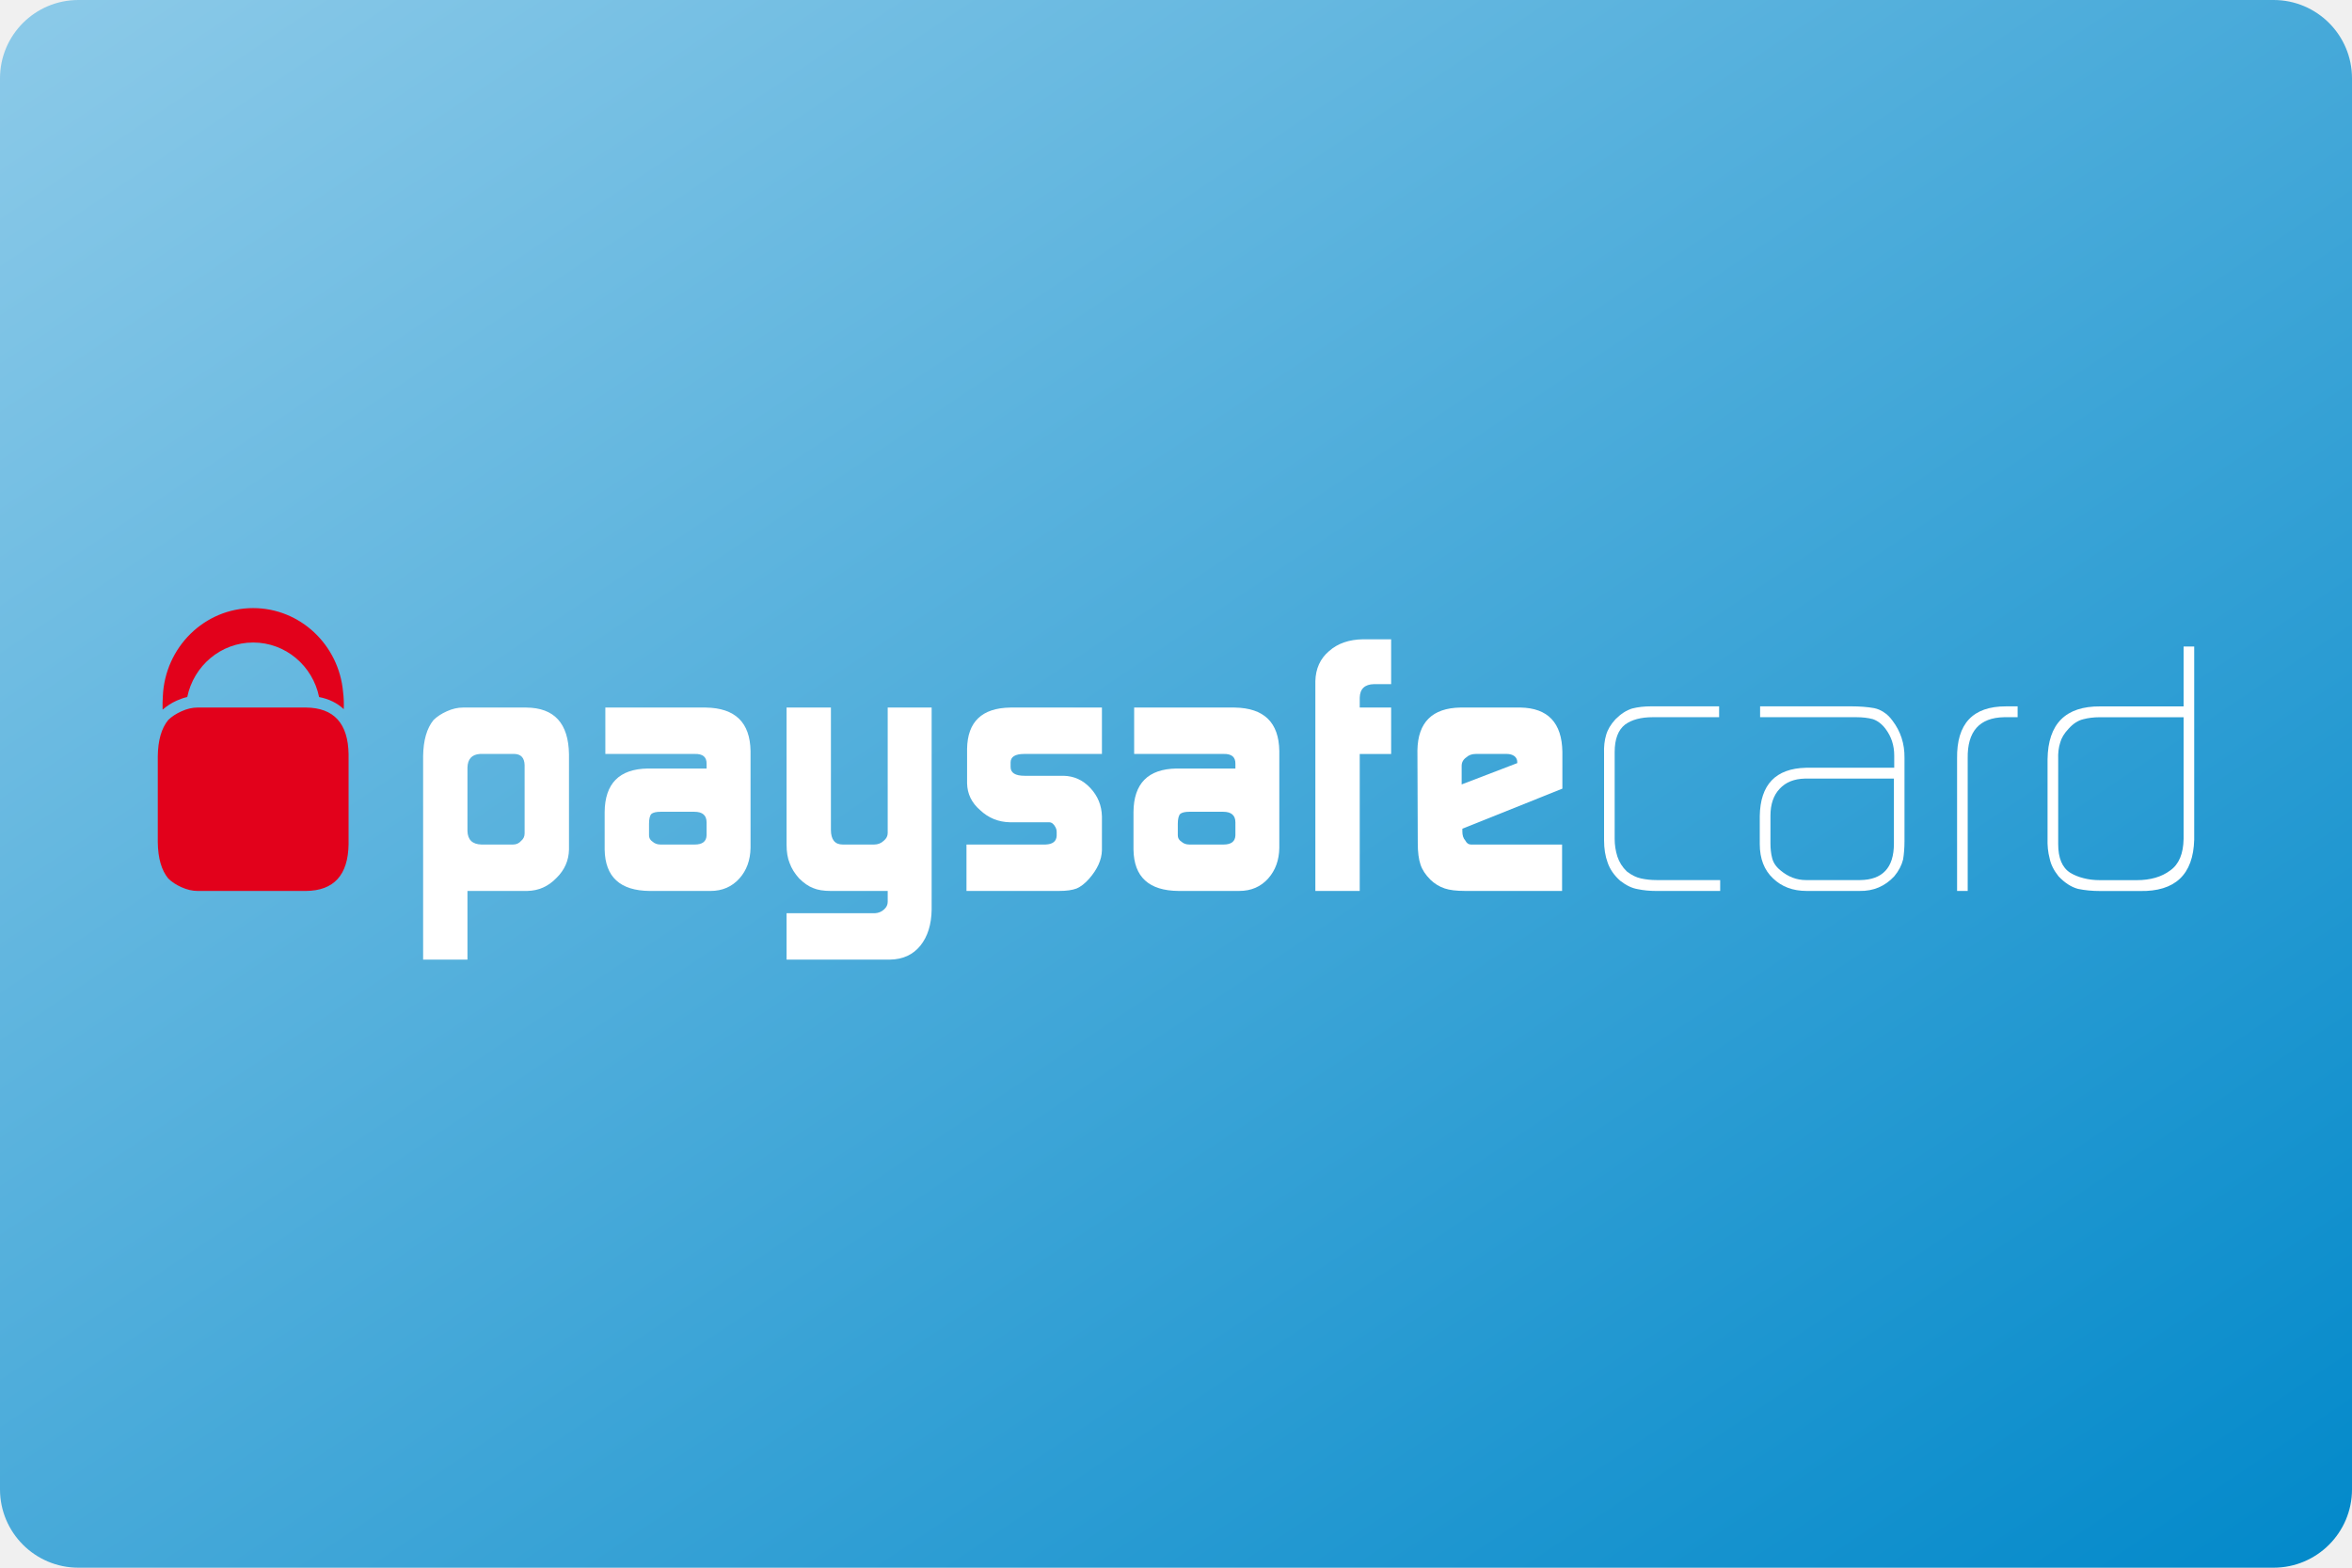
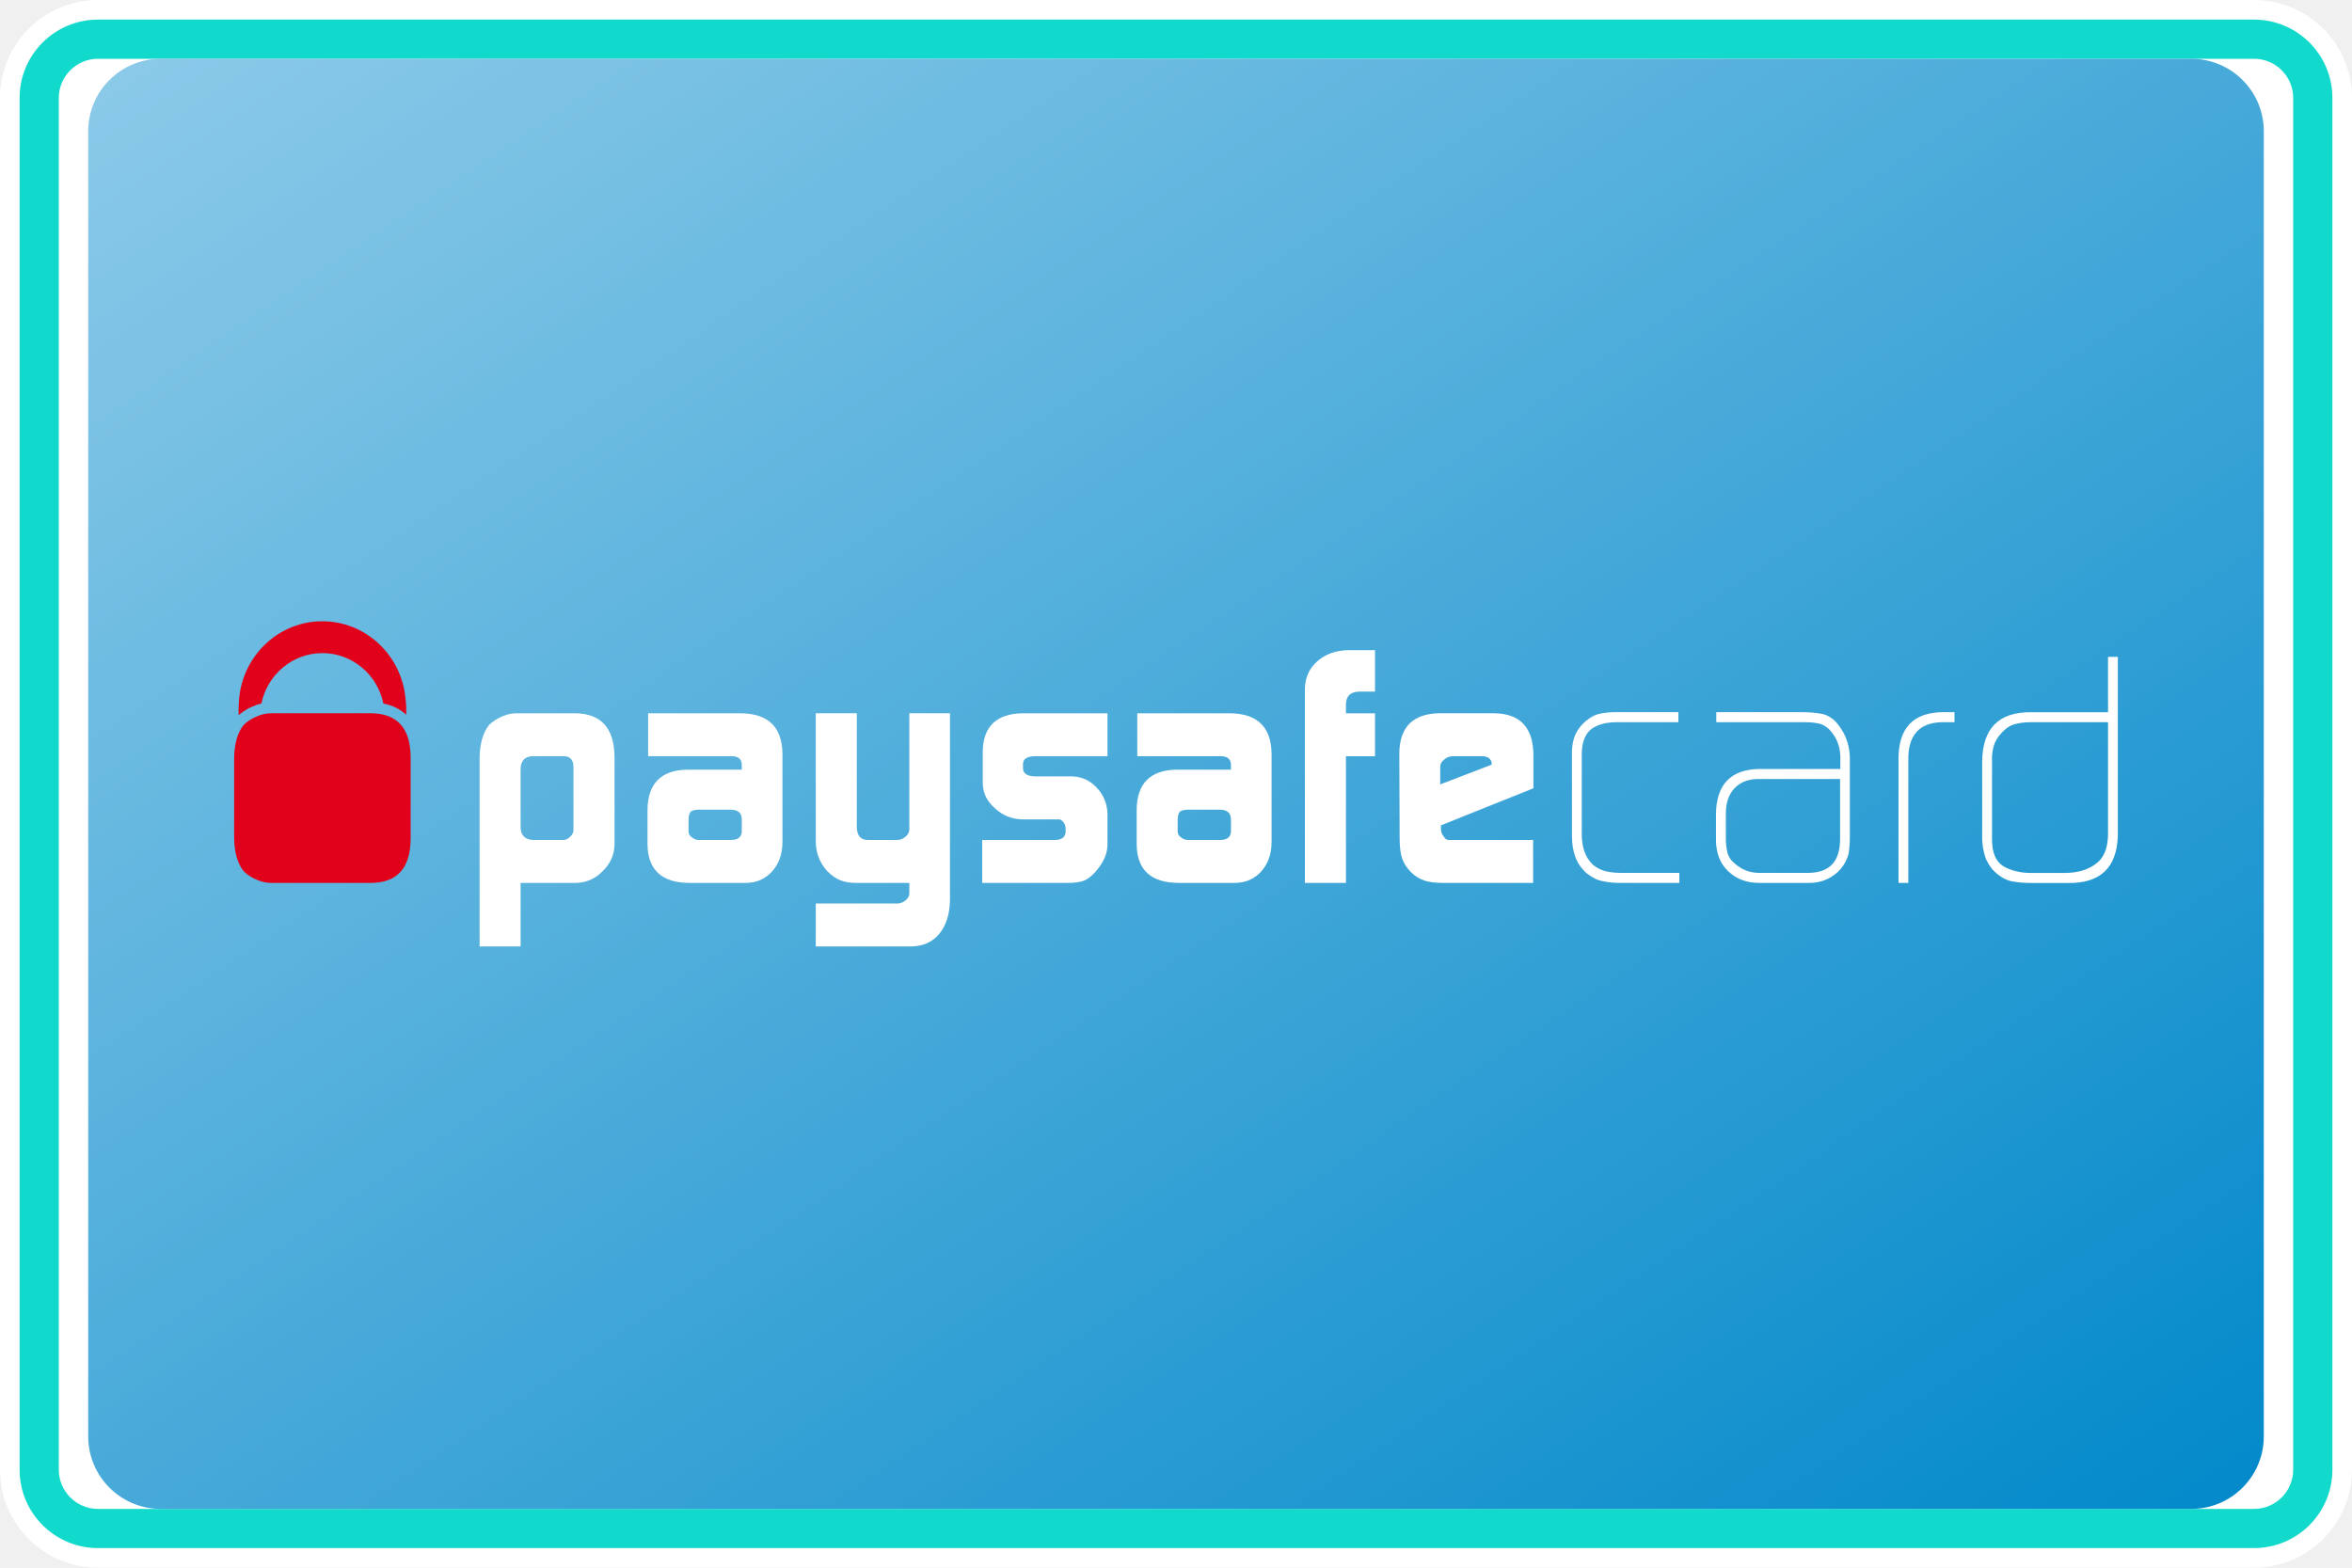
- <svg xmlns="http://www.w3.org/2000/svg" width="120" height="80" viewBox="0 0 120 80" fill="none">
-   <rect width="120" height="80" rx="4" fill="url(#paint0_linear_829_5533)" />
-   <path fill-rule="evenodd" clip-rule="evenodd" d="M84.502 45.466C84.159 45.466 83.847 45.434 83.563 45.375C83.266 45.326 82.97 45.184 82.667 44.948C82.356 44.672 82.141 44.364 82.024 44.022C81.9 43.686 81.84 43.307 81.84 42.879V38.459C81.827 38.099 81.862 37.782 81.945 37.509C82.022 37.233 82.181 36.966 82.423 36.704C82.698 36.428 82.979 36.245 83.276 36.155C83.561 36.082 83.883 36.045 84.243 36.045H87.71V36.599H84.323C83.726 36.599 83.255 36.724 82.912 36.975C82.56 37.248 82.381 37.719 82.381 38.383V42.806C82.381 43.117 82.427 43.419 82.52 43.711C82.616 43.999 82.773 44.25 83.001 44.47C83.247 44.661 83.493 44.78 83.732 44.829C83.982 44.884 84.249 44.911 84.533 44.911H87.764V45.466H84.502Z" fill="white" />
-   <path fill-rule="evenodd" clip-rule="evenodd" d="M97.168 42.916C97.168 43.272 97.142 43.585 97.097 43.859C97.022 44.158 96.873 44.447 96.644 44.72C96.169 45.23 95.581 45.478 94.879 45.465H92.176C91.474 45.465 90.904 45.252 90.463 44.826C90.013 44.405 89.784 43.821 89.784 43.071V41.647C89.808 40.039 90.594 39.216 92.142 39.179H96.644V38.555C96.644 38.042 96.499 37.592 96.208 37.204C96.023 36.953 95.805 36.786 95.558 36.699C95.308 36.632 95.026 36.599 94.713 36.599H89.801V36.045H94.457C94.883 36.045 95.269 36.075 95.617 36.136C95.796 36.172 95.959 36.242 96.111 36.345C96.269 36.443 96.418 36.587 96.555 36.775C96.973 37.324 97.177 37.957 97.168 38.67V42.916ZM96.628 39.732H92.082C91.538 39.745 91.112 39.916 90.804 40.246C90.486 40.581 90.329 41.042 90.329 41.626V43.036C90.329 43.311 90.357 43.56 90.415 43.785C90.472 44.022 90.615 44.233 90.841 44.416C91.234 44.748 91.668 44.911 92.143 44.911H94.897C96.048 44.899 96.628 44.281 96.628 43.054V39.732Z" fill="white" />
-   <path fill-rule="evenodd" clip-rule="evenodd" d="M102.252 36.599C100.99 36.623 100.369 37.324 100.393 38.703V45.465H99.851V38.706C99.826 36.931 100.654 36.046 102.338 36.046H102.94V36.599H102.252Z" fill="white" />
-   <path fill-rule="evenodd" clip-rule="evenodd" d="M111.949 42.847C111.902 44.632 110.974 45.506 109.169 45.469H107.161C106.736 45.469 106.357 45.431 106.021 45.36C105.676 45.268 105.346 45.054 105.028 44.719C104.788 44.419 104.635 44.116 104.573 43.804C104.49 43.494 104.454 43.148 104.467 42.771V38.747C104.49 36.935 105.387 36.034 107.157 36.048H111.408V32.993H111.949V42.847ZM111.408 36.601H107.124C106.815 36.601 106.538 36.637 106.289 36.703C106.028 36.764 105.775 36.925 105.54 37.188C105.314 37.427 105.172 37.664 105.111 37.901C105.033 38.14 104.997 38.427 105.01 38.761V43.073C105.01 43.79 105.213 44.278 105.627 44.539C105.83 44.661 106.054 44.752 106.305 44.814C106.556 44.881 106.834 44.915 107.141 44.915H109.014C109.713 44.915 110.286 44.751 110.726 44.419C111.168 44.109 111.393 43.573 111.408 42.81V36.601Z" fill="white" />
-   <path fill-rule="evenodd" clip-rule="evenodd" d="M21.588 38.585C21.6 37.778 21.776 37.163 22.119 36.743C22.298 36.567 22.523 36.42 22.796 36.298C23.079 36.169 23.354 36.107 23.621 36.107H26.855C28.282 36.119 29.006 36.914 29.03 38.492V43.353C29.019 43.913 28.804 44.4 28.386 44.807C27.974 45.235 27.482 45.453 26.908 45.465H23.85V48.969H21.588V38.585ZM26.766 39.043C26.755 38.677 26.585 38.486 26.254 38.474H24.493C24.075 38.5 23.861 38.733 23.85 39.171V42.401C23.861 42.853 24.098 43.083 24.562 43.097H26.177C26.344 43.097 26.483 43.034 26.595 42.904C26.71 42.807 26.766 42.682 26.766 42.528V39.043Z" fill="white" />
-   <path fill-rule="evenodd" clip-rule="evenodd" d="M36.05 38.986C36.061 38.632 35.86 38.463 35.441 38.474H30.885V36.107H36.016C37.509 36.131 38.268 36.867 38.293 38.319V43.272C38.281 43.899 38.093 44.415 37.727 44.826C37.345 45.252 36.853 45.466 36.249 45.466H33.148C31.639 45.453 30.874 44.751 30.85 43.355V41.443C30.862 39.985 31.593 39.244 33.041 39.218H36.05V38.986ZM33.113 42.629C33.113 42.764 33.174 42.871 33.294 42.95C33.401 43.047 33.535 43.097 33.704 43.097H35.442C35.835 43.097 36.039 42.942 36.05 42.629V41.967C36.05 41.606 35.843 41.425 35.425 41.425H33.704C33.478 41.425 33.322 41.463 33.235 41.535C33.154 41.621 33.113 41.79 33.113 42.04V42.629Z" fill="white" />
-   <path fill-rule="evenodd" clip-rule="evenodd" d="M44.648 46.602C44.827 46.59 44.982 46.524 45.108 46.407C45.23 46.297 45.291 46.171 45.291 46.027V45.466H42.394C42.016 45.466 41.714 45.416 41.488 45.319C41.251 45.23 41.013 45.064 40.775 44.829C40.548 44.579 40.386 44.318 40.288 44.045C40.184 43.797 40.131 43.478 40.131 43.097V36.106H42.394V42.346C42.394 42.847 42.595 43.097 43 43.097H44.597C44.787 43.097 44.952 43.034 45.09 42.904C45.224 42.795 45.291 42.665 45.291 42.511V36.106H47.533V46.42C47.521 47.183 47.329 47.794 46.958 48.257C46.581 48.721 46.068 48.958 45.413 48.969H40.131V46.602H44.648Z" fill="white" />
-   <path fill-rule="evenodd" clip-rule="evenodd" d="M49.31 43.097H53.341C53.71 43.084 53.901 42.934 53.912 42.645V42.433C53.912 42.371 53.894 42.303 53.86 42.229C53.769 42.05 53.659 41.961 53.527 41.961H51.528C50.936 41.949 50.429 41.741 50.004 41.339C49.574 40.968 49.353 40.511 49.341 39.975V38.209C49.364 36.831 50.098 36.13 51.546 36.107H56.221V38.474H52.261C51.794 38.474 51.561 38.619 51.561 38.909V39.139C51.561 39.439 51.8 39.589 52.277 39.589H54.269C54.8 39.602 55.252 39.809 55.63 40.212C56.011 40.62 56.208 41.103 56.221 41.665V43.392C56.208 43.878 55.989 44.362 55.565 44.846C55.357 45.082 55.146 45.245 54.935 45.338C54.716 45.423 54.419 45.465 54.039 45.465H49.31V43.097Z" fill="white" />
-   <path fill-rule="evenodd" clip-rule="evenodd" d="M63.031 38.986C63.041 38.632 62.838 38.463 62.421 38.474H57.865V36.107H62.996C64.49 36.13 65.248 36.867 65.271 38.319V43.272C65.26 43.899 65.07 44.415 64.707 44.826C64.327 45.252 63.833 45.465 63.229 45.465H60.127C58.618 45.453 57.852 44.751 57.831 43.355V41.443C57.841 39.985 58.571 39.243 60.021 39.218H63.031V38.986ZM60.092 42.629C60.092 42.764 60.153 42.871 60.276 42.95C60.38 43.047 60.516 43.097 60.683 43.097H62.423C62.817 43.097 63.019 42.942 63.031 42.629V41.967C63.031 41.606 62.821 41.425 62.405 41.425H60.683C60.457 41.425 60.302 41.463 60.215 41.535C60.135 41.621 60.092 41.79 60.092 42.04V42.629Z" fill="white" />
-   <path fill-rule="evenodd" clip-rule="evenodd" d="M67.11 34.763C67.125 34.124 67.356 33.611 67.809 33.226C68.249 32.835 68.825 32.635 69.54 32.623H70.977V34.911H70.106C69.628 34.922 69.384 35.155 69.374 35.606V36.107H70.977V38.477H69.374V45.467H67.11V34.763Z" fill="white" />
-   <path fill-rule="evenodd" clip-rule="evenodd" d="M74.61 42.29V42.436C74.61 42.627 74.658 42.777 74.756 42.886C74.828 43.026 74.923 43.097 75.05 43.097H79.698V45.465H74.756C74.306 45.465 73.954 45.422 73.706 45.337C73.434 45.245 73.191 45.096 72.978 44.89C72.729 44.639 72.56 44.384 72.475 44.121C72.382 43.848 72.335 43.484 72.335 43.032L72.317 38.292C72.341 36.859 73.075 36.13 74.519 36.106H77.567C78.977 36.13 79.691 36.885 79.713 38.372V40.245L74.61 42.29ZM77.411 38.942V38.887C77.411 38.765 77.363 38.662 77.265 38.585C77.159 38.51 77.03 38.474 76.876 38.474H75.3C75.099 38.474 74.936 38.532 74.81 38.65C74.653 38.759 74.574 38.903 74.574 39.081V40.03L77.411 38.942Z" fill="white" />
-   <path fill-rule="evenodd" clip-rule="evenodd" d="M15.609 36.106H10.084C9.818 36.106 9.543 36.169 9.259 36.298C8.986 36.421 8.76 36.567 8.582 36.743C8.238 37.163 8.062 37.777 8.05 38.584V42.986C8.062 43.795 8.238 44.408 8.582 44.827C8.76 45.005 8.986 45.153 9.259 45.275C9.543 45.402 9.818 45.466 10.084 45.466H15.609C17.036 45.453 17.762 44.655 17.785 43.079V38.493C17.762 36.914 17.036 36.12 15.609 36.106Z" fill="#E2011B" />
-   <path fill-rule="evenodd" clip-rule="evenodd" d="M9.022 35.75C9.199 35.67 9.378 35.608 9.554 35.569C9.881 33.981 11.262 32.788 12.918 32.788C14.574 32.788 15.956 33.982 16.281 35.571C16.79 35.669 17.21 35.879 17.538 36.19C17.551 35.885 17.54 35.591 17.504 35.314C17.294 32.914 15.319 31.031 12.911 31.031C10.431 31.031 8.413 33.033 8.308 35.536C8.293 35.752 8.289 35.977 8.296 36.213C8.504 36.035 8.742 35.874 9.022 35.75Z" fill="#E2011B" />
-   <defs>
-     <linearGradient id="paint0_linear_829_5533" x1="1.5" y1="1.5" x2="74.601" y2="110.459" gradientUnits="userSpaceOnUse">
-       <stop stop-color="#8AC9E8" />
-       <stop offset="1" stop-color="#0289CA" />
-     </linearGradient>
-   </defs>
+ <svg xmlns="http://www.w3.org/2000/svg" width="120" height="80" viewBox="0 0 120 80">
+   <rect width="120" height="80" rx="5" fill="#FFFFFF" />
+   <rect x="1" y="1" width="118" height="78" rx="4" fill="#11D9CC" />
+   <rect x="3" y="3" width="114" height="74" rx="2" fill="#FFFFFF" />
+   <svg fill="none" x="3" y="3" width="114" height="74" viewBox="0 0 120 80" preserveAspectRatio="xMidYMid meet">
+     <rect width="120" height="80" rx="4" fill="url(#paint0_linear_829_5533)" />
+     <path fill-rule="evenodd" clip-rule="evenodd" d="M84.502 45.466C84.159 45.466 83.847 45.434 83.563 45.375C83.266 45.326 82.97 45.184 82.667 44.948C82.356 44.672 82.141 44.364 82.024 44.022C81.9 43.686 81.84 43.307 81.84 42.879V38.459C81.827 38.099 81.862 37.782 81.945 37.509C82.022 37.233 82.181 36.966 82.423 36.704C82.698 36.428 82.979 36.245 83.276 36.155C83.561 36.082 83.883 36.045 84.243 36.045H87.71V36.599H84.323C83.726 36.599 83.255 36.724 82.912 36.975C82.56 37.248 82.381 37.719 82.381 38.383V42.806C82.381 43.117 82.427 43.419 82.52 43.711C82.616 43.999 82.773 44.25 83.001 44.47C83.247 44.661 83.493 44.78 83.732 44.829C83.982 44.884 84.249 44.911 84.533 44.911H87.764V45.466H84.502Z" fill="white" />
+     <path fill-rule="evenodd" clip-rule="evenodd" d="M97.168 42.916C97.168 43.272 97.142 43.585 97.097 43.859C97.022 44.158 96.873 44.447 96.644 44.72C96.169 45.23 95.581 45.478 94.879 45.465H92.176C91.474 45.465 90.904 45.252 90.463 44.826C90.013 44.405 89.784 43.821 89.784 43.071V41.647C89.808 40.039 90.594 39.216 92.142 39.179H96.644V38.555C96.644 38.042 96.499 37.592 96.208 37.204C96.023 36.953 95.805 36.786 95.558 36.699C95.308 36.632 95.026 36.599 94.713 36.599H89.801V36.045H94.457C94.883 36.045 95.269 36.075 95.617 36.136C95.796 36.172 95.959 36.242 96.111 36.345C96.269 36.443 96.418 36.587 96.555 36.775C96.973 37.324 97.177 37.957 97.168 38.67V42.916ZM96.628 39.732H92.082C91.538 39.745 91.112 39.916 90.804 40.246C90.486 40.581 90.329 41.042 90.329 41.626V43.036C90.329 43.311 90.357 43.56 90.415 43.785C90.472 44.022 90.615 44.233 90.841 44.416C91.234 44.748 91.668 44.911 92.143 44.911H94.897C96.048 44.899 96.628 44.281 96.628 43.054V39.732Z" fill="white" />
+     <path fill-rule="evenodd" clip-rule="evenodd" d="M102.252 36.599C100.99 36.623 100.369 37.324 100.393 38.703V45.465H99.851V38.706C99.826 36.931 100.654 36.046 102.338 36.046H102.94V36.599H102.252Z" fill="white" />
+     <path fill-rule="evenodd" clip-rule="evenodd" d="M111.949 42.847C111.902 44.632 110.974 45.506 109.169 45.469H107.161C106.736 45.469 106.357 45.431 106.021 45.36C105.676 45.268 105.346 45.054 105.028 44.719C104.788 44.419 104.635 44.116 104.573 43.804C104.49 43.494 104.454 43.148 104.467 42.771V38.747C104.49 36.935 105.387 36.034 107.157 36.048H111.408V32.993H111.949V42.847ZM111.408 36.601H107.124C106.815 36.601 106.538 36.637 106.289 36.703C106.028 36.764 105.775 36.925 105.54 37.188C105.314 37.427 105.172 37.664 105.111 37.901C105.033 38.14 104.997 38.427 105.01 38.761V43.073C105.01 43.79 105.213 44.278 105.627 44.539C105.83 44.661 106.054 44.752 106.305 44.814C106.556 44.881 106.834 44.915 107.141 44.915H109.014C109.713 44.915 110.286 44.751 110.726 44.419C111.168 44.109 111.393 43.573 111.408 42.81V36.601Z" fill="white" />
+     <path fill-rule="evenodd" clip-rule="evenodd" d="M21.588 38.585C21.6 37.778 21.776 37.163 22.119 36.743C22.298 36.567 22.523 36.42 22.796 36.298C23.079 36.169 23.354 36.107 23.621 36.107H26.855C28.282 36.119 29.006 36.914 29.03 38.492V43.353C29.019 43.913 28.804 44.4 28.386 44.807C27.974 45.235 27.482 45.453 26.908 45.465H23.85V48.969H21.588V38.585ZM26.766 39.043C26.755 38.677 26.585 38.486 26.254 38.474H24.493C24.075 38.5 23.861 38.733 23.85 39.171V42.401C23.861 42.853 24.098 43.083 24.562 43.097H26.177C26.344 43.097 26.483 43.034 26.595 42.904C26.71 42.807 26.766 42.682 26.766 42.528V39.043Z" fill="white" />
+     <path fill-rule="evenodd" clip-rule="evenodd" d="M36.05 38.986C36.061 38.632 35.86 38.463 35.441 38.474H30.885V36.107H36.016C37.509 36.131 38.268 36.867 38.293 38.319V43.272C38.281 43.899 38.093 44.415 37.727 44.826C37.345 45.252 36.853 45.466 36.249 45.466H33.148C31.639 45.453 30.874 44.751 30.85 43.355V41.443C30.862 39.985 31.593 39.244 33.041 39.218H36.05V38.986ZM33.113 42.629C33.113 42.764 33.174 42.871 33.294 42.95C33.401 43.047 33.535 43.097 33.704 43.097H35.442C35.835 43.097 36.039 42.942 36.05 42.629V41.967C36.05 41.606 35.843 41.425 35.425 41.425H33.704C33.478 41.425 33.322 41.463 33.235 41.535C33.154 41.621 33.113 41.79 33.113 42.04V42.629Z" fill="white" />
+     <path fill-rule="evenodd" clip-rule="evenodd" d="M44.648 46.602C44.827 46.59 44.982 46.524 45.108 46.407C45.23 46.297 45.291 46.171 45.291 46.027V45.466H42.394C42.016 45.466 41.714 45.416 41.488 45.319C41.251 45.23 41.013 45.064 40.775 44.829C40.548 44.579 40.386 44.318 40.288 44.045C40.184 43.797 40.131 43.478 40.131 43.097V36.106H42.394V42.346C42.394 42.847 42.595 43.097 43 43.097H44.597C44.787 43.097 44.952 43.034 45.09 42.904C45.224 42.795 45.291 42.665 45.291 42.511V36.106H47.533V46.42C47.521 47.183 47.329 47.794 46.958 48.257C46.581 48.721 46.068 48.958 45.413 48.969H40.131V46.602H44.648Z" fill="white" />
+     <path fill-rule="evenodd" clip-rule="evenodd" d="M49.31 43.097H53.341C53.71 43.084 53.901 42.934 53.912 42.645V42.433C53.912 42.371 53.894 42.303 53.86 42.229C53.769 42.05 53.659 41.961 53.527 41.961H51.528C50.936 41.949 50.429 41.741 50.004 41.339C49.574 40.968 49.353 40.511 49.341 39.975V38.209C49.364 36.831 50.098 36.13 51.546 36.107H56.221V38.474H52.261C51.794 38.474 51.561 38.619 51.561 38.909V39.139C51.561 39.439 51.8 39.589 52.277 39.589H54.269C54.8 39.602 55.252 39.809 55.63 40.212C56.011 40.62 56.208 41.103 56.221 41.665V43.392C56.208 43.878 55.989 44.362 55.565 44.846C55.357 45.082 55.146 45.245 54.935 45.338C54.716 45.423 54.419 45.465 54.039 45.465H49.31V43.097Z" fill="white" />
+     <path fill-rule="evenodd" clip-rule="evenodd" d="M63.031 38.986C63.041 38.632 62.838 38.463 62.421 38.474H57.865V36.107H62.996C64.49 36.13 65.248 36.867 65.271 38.319V43.272C65.26 43.899 65.07 44.415 64.707 44.826C64.327 45.252 63.833 45.465 63.229 45.465H60.127C58.618 45.453 57.852 44.751 57.831 43.355V41.443C57.841 39.985 58.571 39.243 60.021 39.218H63.031V38.986ZM60.092 42.629C60.092 42.764 60.153 42.871 60.276 42.95C60.38 43.047 60.516 43.097 60.683 43.097H62.423C62.817 43.097 63.019 42.942 63.031 42.629V41.967C63.031 41.606 62.821 41.425 62.405 41.425H60.683C60.457 41.425 60.302 41.463 60.215 41.535C60.135 41.621 60.092 41.79 60.092 42.04V42.629Z" fill="white" />
+     <path fill-rule="evenodd" clip-rule="evenodd" d="M67.11 34.763C67.125 34.124 67.356 33.611 67.809 33.226C68.249 32.835 68.825 32.635 69.54 32.623H70.977V34.911H70.106C69.628 34.922 69.384 35.155 69.374 35.606V36.107H70.977V38.477H69.374V45.467H67.11V34.763Z" fill="white" />
+     <path fill-rule="evenodd" clip-rule="evenodd" d="M74.61 42.29V42.436C74.61 42.627 74.658 42.777 74.756 42.886C74.828 43.026 74.923 43.097 75.05 43.097H79.698V45.465H74.756C74.306 45.465 73.954 45.422 73.706 45.337C73.434 45.245 73.191 45.096 72.978 44.89C72.729 44.639 72.56 44.384 72.475 44.121C72.382 43.848 72.335 43.484 72.335 43.032L72.317 38.292C72.341 36.859 73.075 36.13 74.519 36.106H77.567C78.977 36.13 79.691 36.885 79.713 38.372V40.245L74.61 42.29ZM77.411 38.942V38.887C77.411 38.765 77.363 38.662 77.265 38.585C77.159 38.51 77.03 38.474 76.876 38.474H75.3C75.099 38.474 74.936 38.532 74.81 38.65C74.653 38.759 74.574 38.903 74.574 39.081V40.03L77.411 38.942Z" fill="white" />
+     <path fill-rule="evenodd" clip-rule="evenodd" d="M15.609 36.106H10.084C9.818 36.106 9.543 36.169 9.259 36.298C8.986 36.421 8.76 36.567 8.582 36.743C8.238 37.163 8.062 37.777 8.05 38.584V42.986C8.062 43.795 8.238 44.408 8.582 44.827C8.76 45.005 8.986 45.153 9.259 45.275C9.543 45.402 9.818 45.466 10.084 45.466H15.609C17.036 45.453 17.762 44.655 17.785 43.079V38.493C17.762 36.914 17.036 36.12 15.609 36.106Z" fill="#E2011B" />
+     <path fill-rule="evenodd" clip-rule="evenodd" d="M9.022 35.75C9.199 35.67 9.378 35.608 9.554 35.569C9.881 33.981 11.262 32.788 12.918 32.788C14.574 32.788 15.956 33.982 16.281 35.571C16.79 35.669 17.21 35.879 17.538 36.19C17.551 35.885 17.54 35.591 17.504 35.314C17.294 32.914 15.319 31.031 12.911 31.031C10.431 31.031 8.413 33.033 8.308 35.536C8.293 35.752 8.289 35.977 8.296 36.213C8.504 36.035 8.742 35.874 9.022 35.75Z" fill="#E2011B" />
+     <defs>
+       <linearGradient id="paint0_linear_829_5533" x1="1.5" y1="1.5" x2="74.601" y2="110.459" gradientUnits="userSpaceOnUse">
+         <stop stop-color="#8AC9E8" />
+         <stop offset="1" stop-color="#0289CA" />
+       </linearGradient>
+     </defs>
+   </svg>
</svg>
